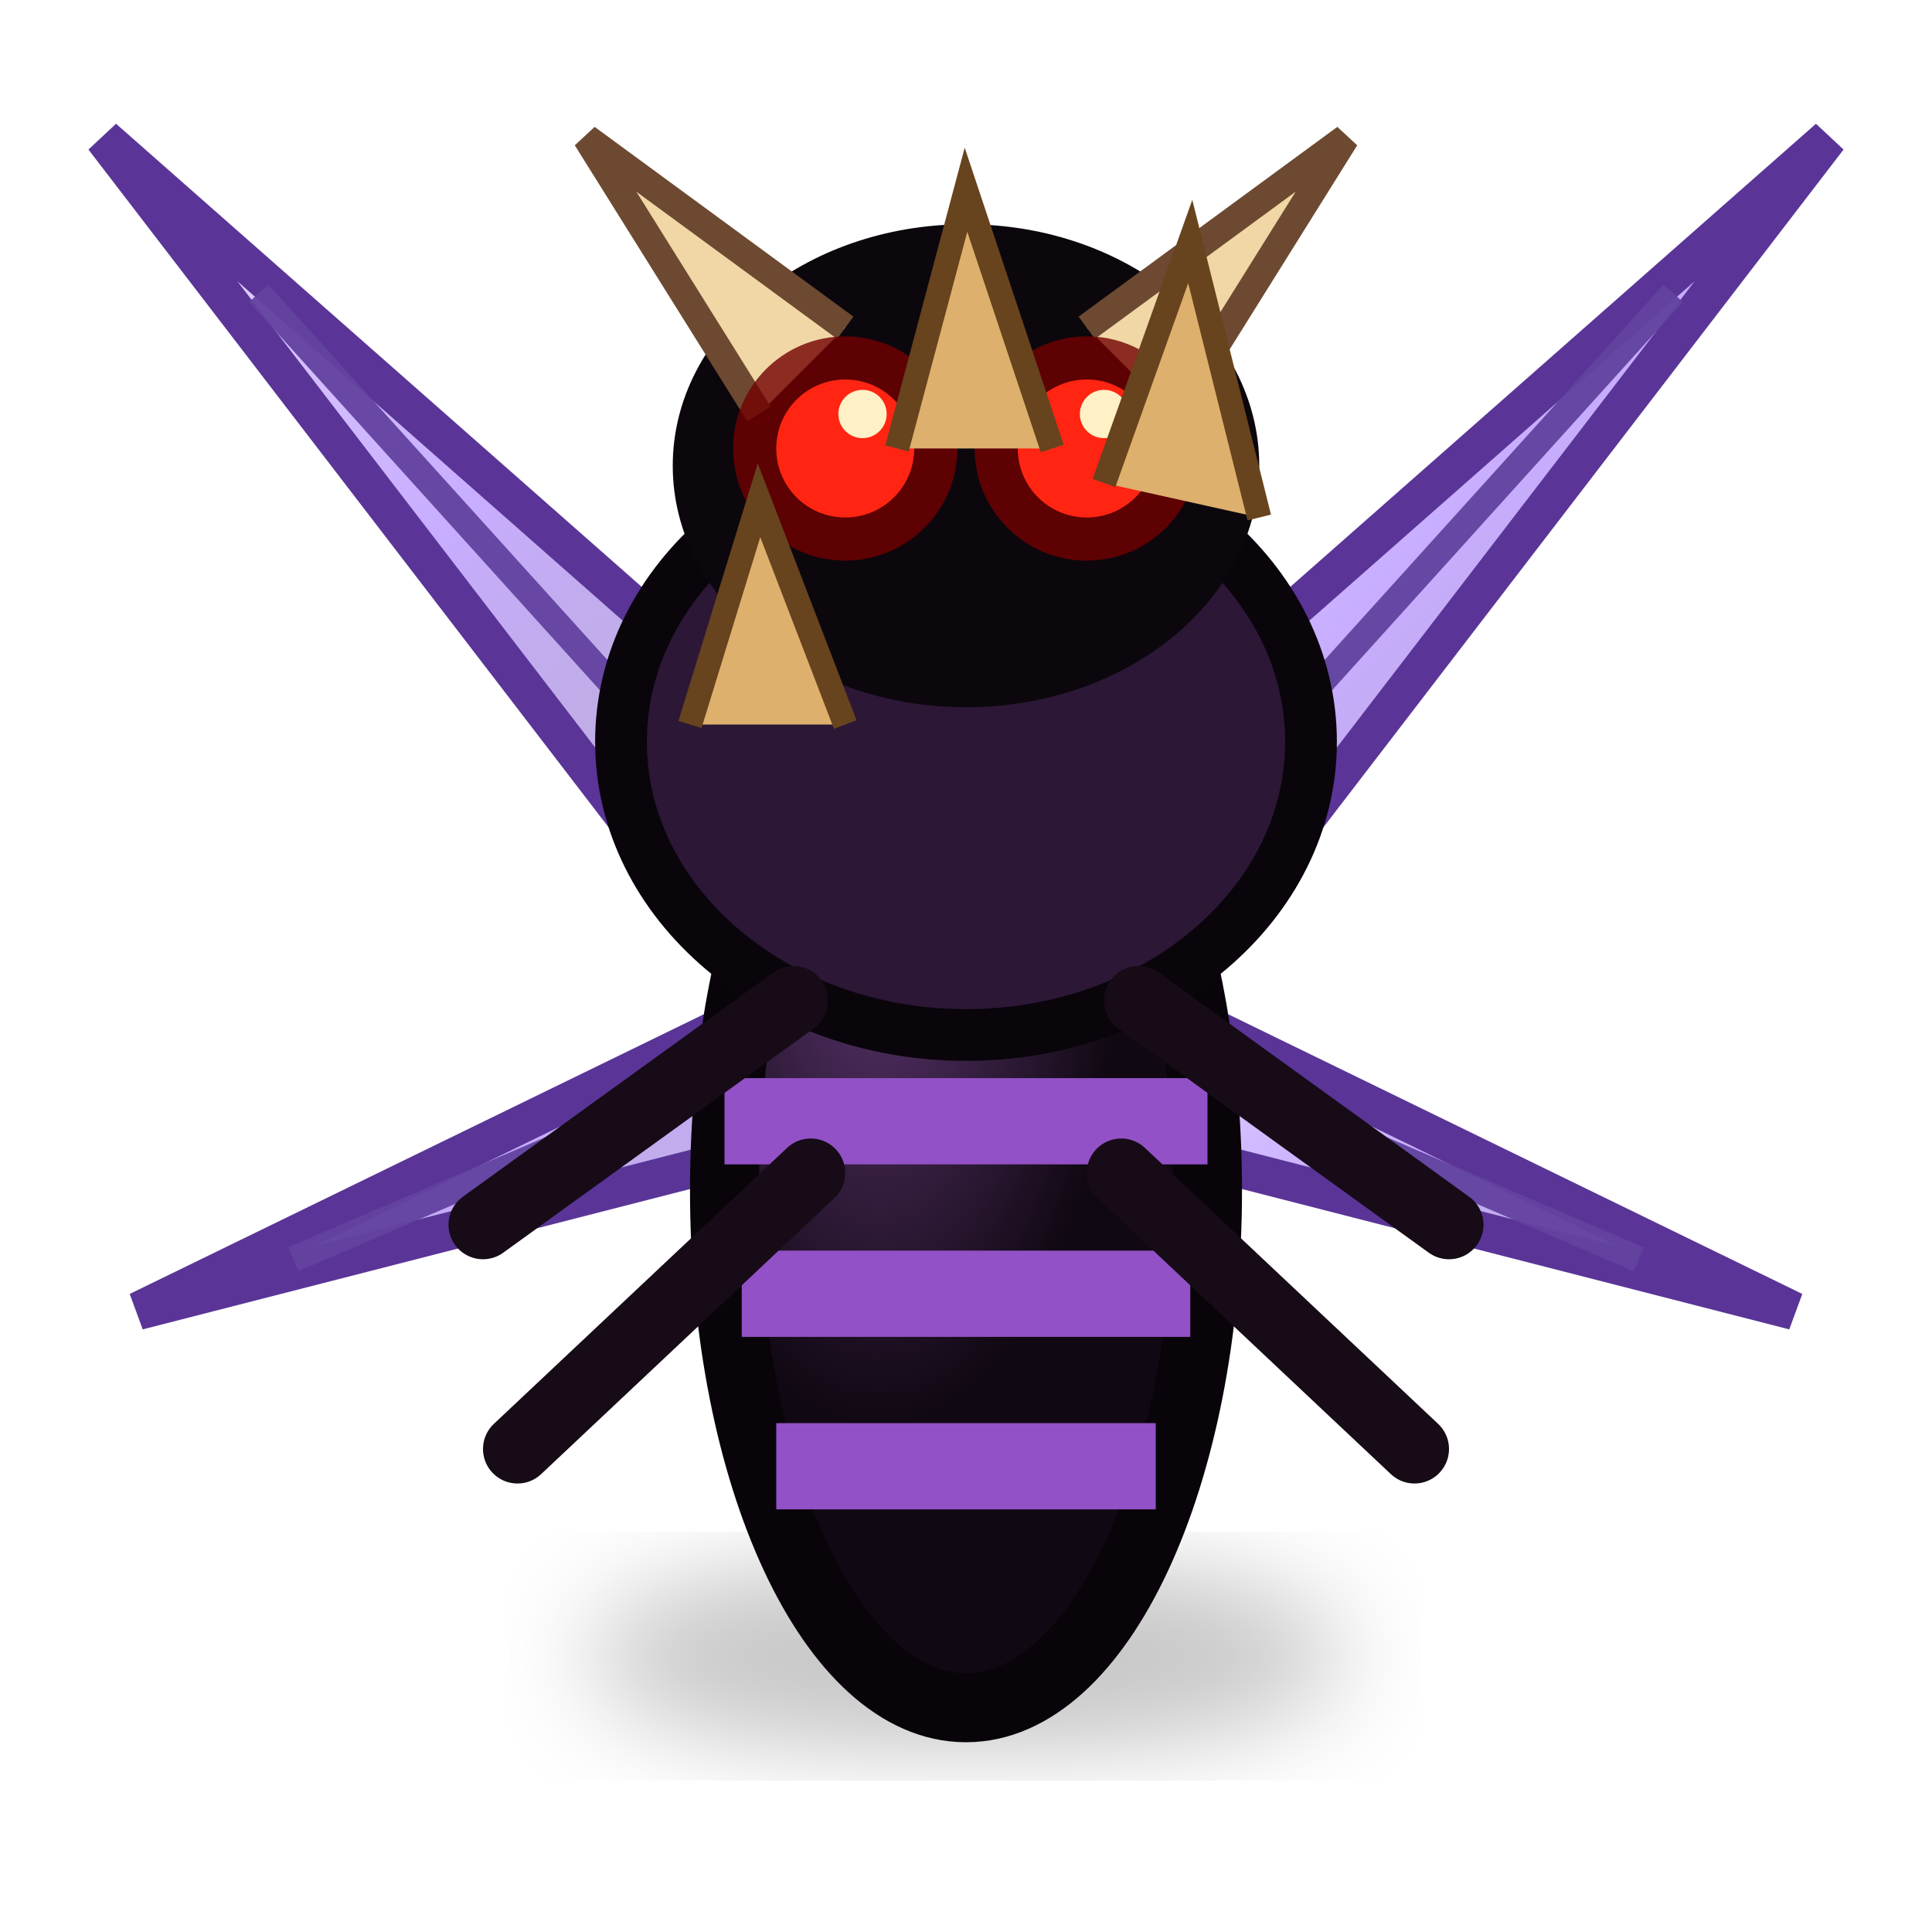
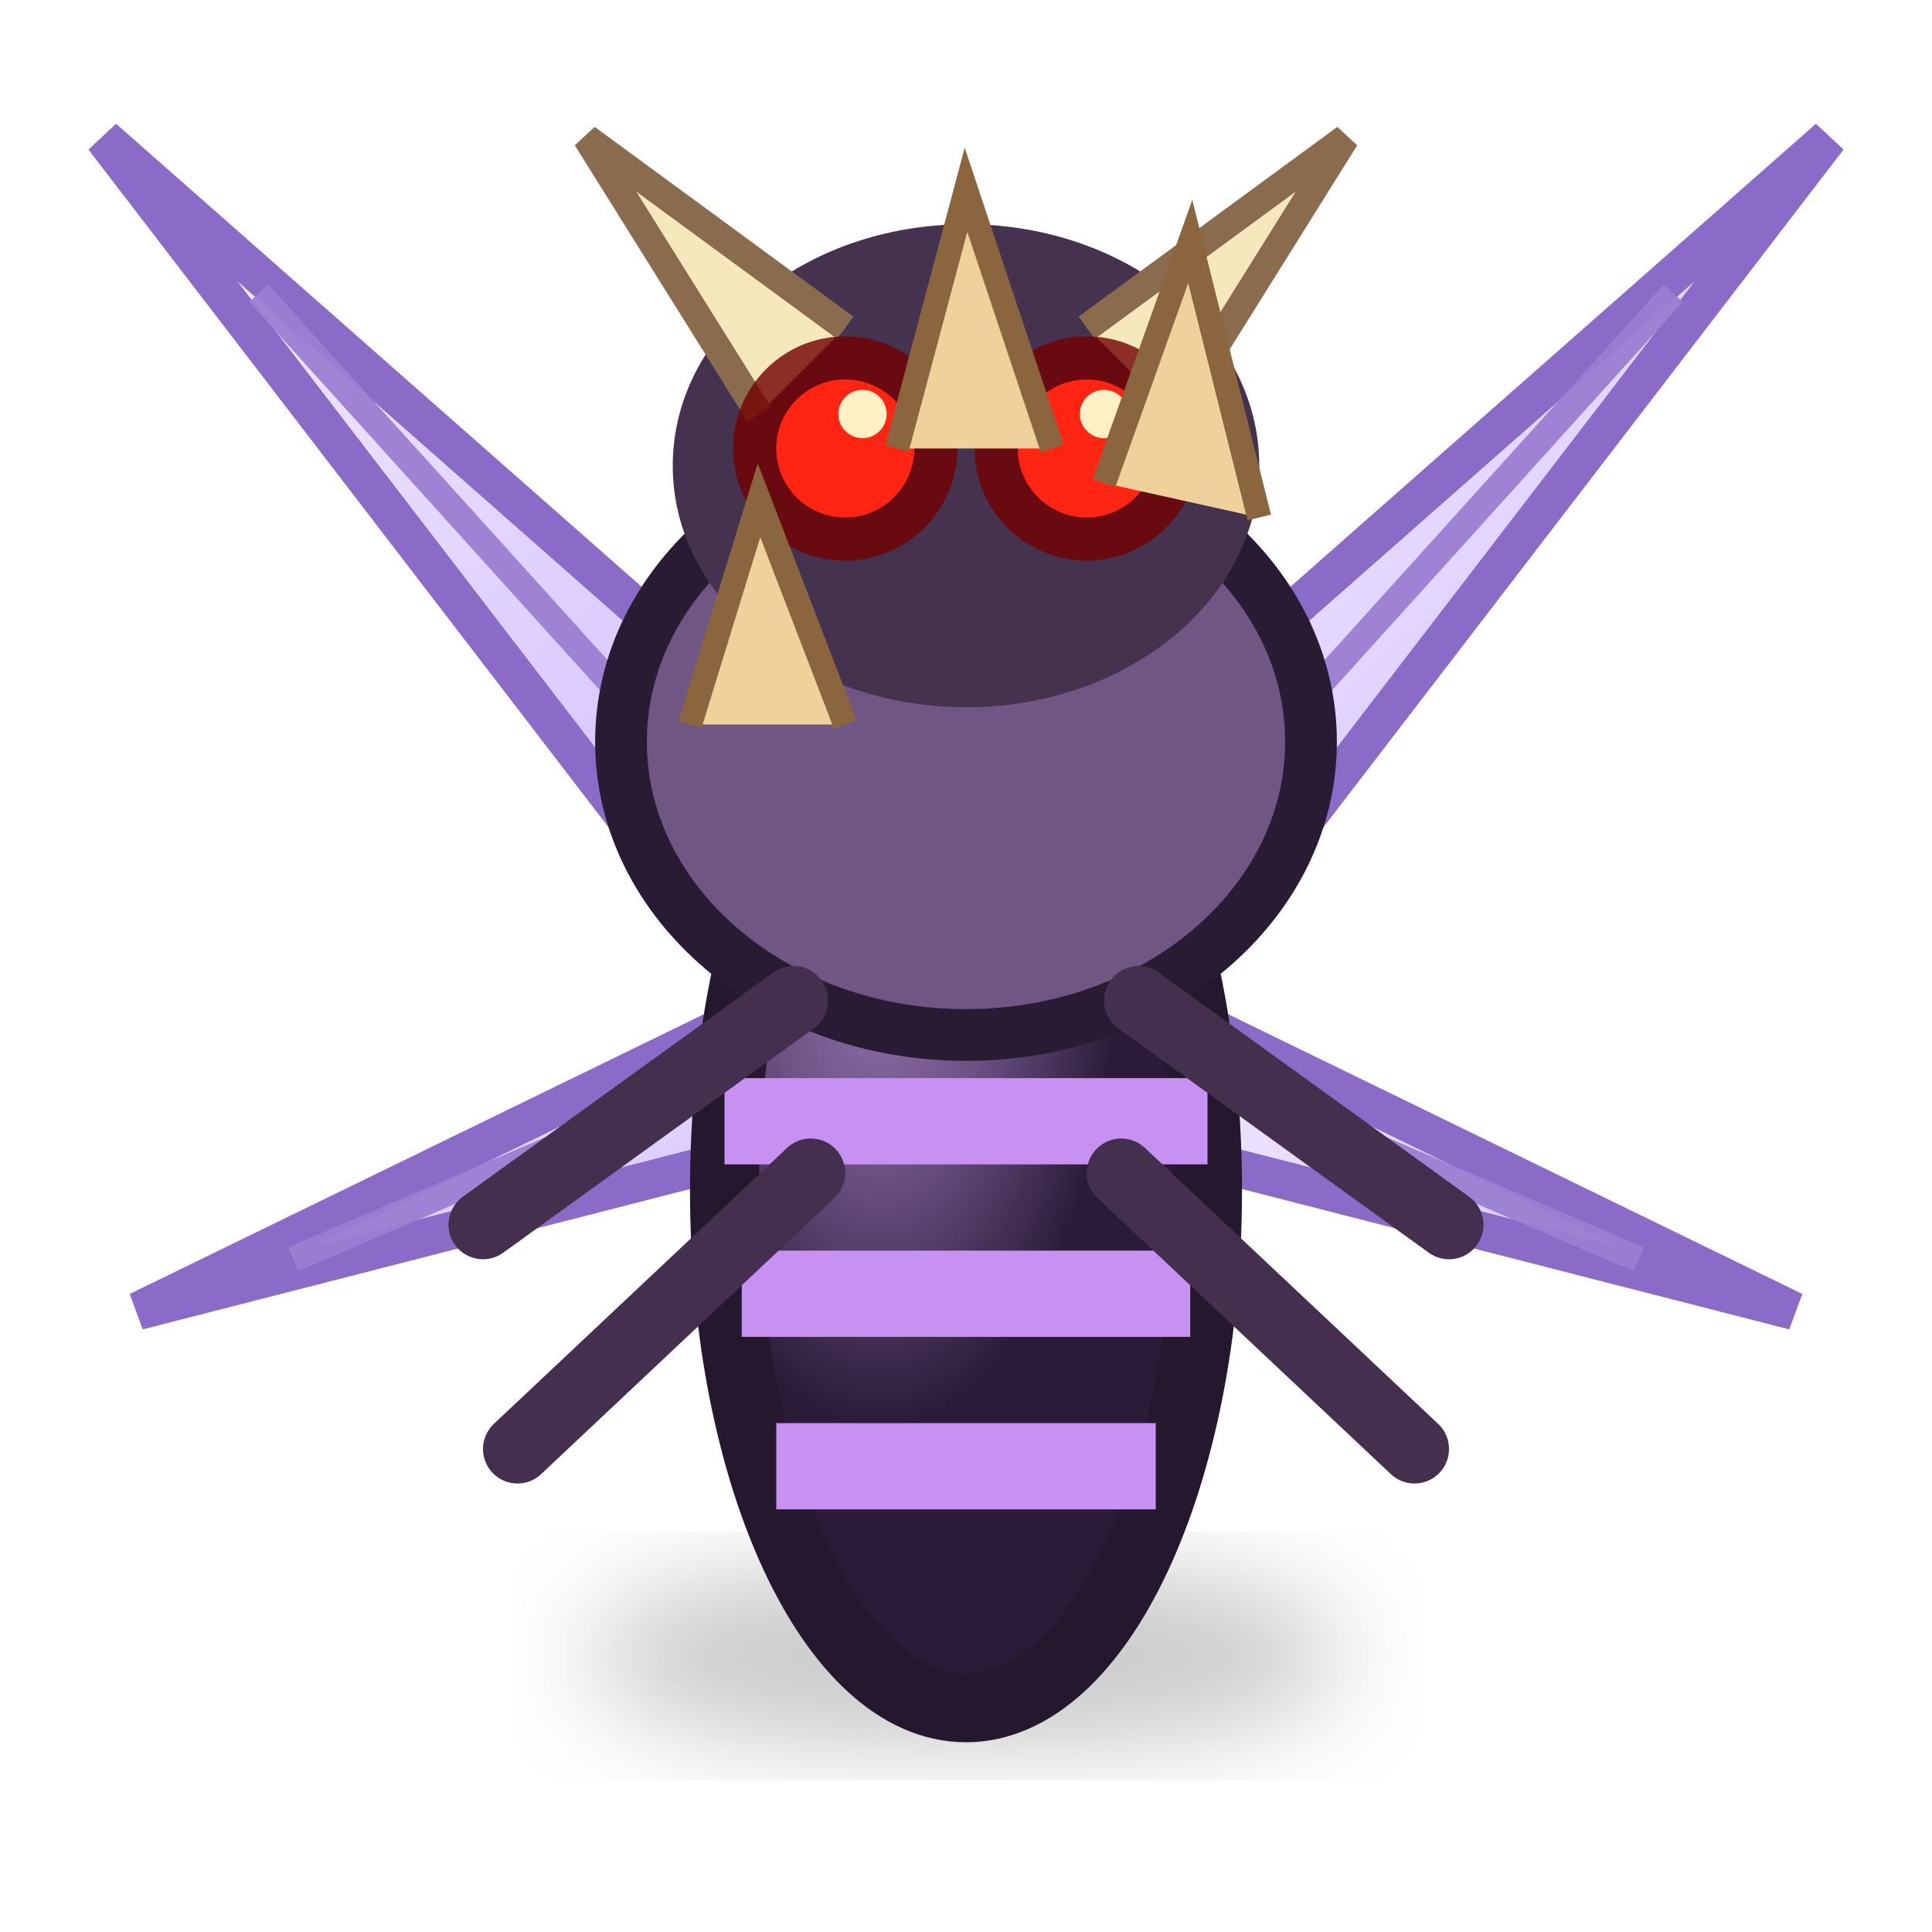
<svg xmlns="http://www.w3.org/2000/svg" viewBox="0 0 112 112">
  <defs>
    <linearGradient id="w" x1="0" y1="0" x2="1" y2="1">
-       <stop stop-color="#f1e8ff" stop-opacity=".92" />
-       <stop offset=".5" stop-color="#ab83ff" stop-opacity=".66" />
-       <stop offset="1" stop-color="#593a99" stop-opacity=".35" />
+       <stop stop-color="#fbf7ff" stop-opacity=".98" />
+       <stop offset=".5" stop-color="#decfff" stop-opacity=".84" />
+       <stop offset="1" stop-color="#b99cff" stop-opacity=".58" />
    </linearGradient>
    <radialGradient id="b" cx="32%" cy="23%">
-       <stop stop-color="#5b356f" />
-       <stop offset="1" stop-color="#100812" />
+       <stop stop-color="#9a7bb4" />
+       <stop offset=".5" stop-color="#6b5184" />
+       <stop offset="1" stop-color="#2b1b38" />
    </radialGradient>
    <filter id="g">
      <feGaussianBlur stdDeviation="3" />
    </filter>
  </defs>
-   <ellipse cx="56" cy="96" rx="22" ry="6" fill="#000" opacity=".22" filter="url(#g)" />
-   <g fill="url(#w)" stroke="#5a3597" stroke-width="2.2">
+   <ellipse cx="56" cy="96" rx="22" ry="6" fill="#000" opacity=".2" filter="url(#g)" />
+   <g fill="url(#w)" stroke="#8a6bc7" stroke-width="2.2">
    <path d="M48 45 6 8 39 51Z" />
    <path d="m64 45 42-37-33 43Z" />
    <path d="M47 57 8 76 47 66Z" />
    <path d="m65 57 39 19-39-10Z" />
  </g>
-   <g stroke="#6342a0" stroke-width="1.5" opacity=".95">
+   <g stroke="#9b7ed2" stroke-width="1.5" opacity=".95">
    <path d="M43 48 15 17M69 48l28-31M45 61 17 73M67 61l28 12" />
  </g>
-   <ellipse cx="56" cy="69" rx="14" ry="30" fill="url(#b)" stroke="#080409" stroke-width="4" />
-   <path d="M43 55h26M42 65h28M43 75h26M45 85h22" stroke="#9251c6" stroke-width="5" />
-   <ellipse cx="56" cy="43" rx="20" ry="17" fill="#2c1736" stroke="#09050b" stroke-width="3" />
-   <ellipse cx="56" cy="27" rx="17" ry="14" fill="#0c070d" />
-   <path d="m44 24-10-16 15 11m19 5 10-16-15 11" fill="#f0d7a5" stroke="#6c4930" stroke-width="1.6" />
+   <ellipse cx="56" cy="69" rx="14" ry="30" fill="url(#b)" stroke="#24172e" stroke-width="4" />
+   <path d="M43 55h26M42 65h28M43 75h26M45 85h22" stroke="#c691f0" stroke-width="5" />
+   <ellipse cx="56" cy="43" rx="20" ry="17" fill="#705783" stroke="#2a1b35" stroke-width="3" />
+   <ellipse cx="56" cy="27" rx="17" ry="14" fill="#44324f" />
+   <path d="m44 24-10-16 15 11m19 5 10-16-15 11" fill="#f7e7bd" stroke="#8b6b4d" stroke-width="1.6" />
  <g>
    <circle cx="49" cy="26" r="6.5" fill="#720000" opacity=".8" />
    <circle cx="63" cy="26" r="6.5" fill="#720000" opacity=".8" />
    <circle cx="49" cy="26" r="4" fill="#ff2512" />
    <circle cx="63" cy="26" r="4" fill="#ff2512" />
    <circle cx="50" cy="24" r="1.4" fill="#fff0c6" />
    <circle cx="64" cy="24" r="1.4" fill="#fff0c6" />
  </g>
-   <g fill="#ddb06d" stroke="#67431e" stroke-width="1.4">
+   <g fill="#efd19b" stroke="#8b653e" stroke-width="1.4">
    <path d="m40 42 4-13 5 13m3-16 4-15 5 15m3 2 5-14 4 16" />
  </g>
-   <g stroke="#160b17" stroke-width="4" stroke-linecap="round">
+   <g stroke="#44304e" stroke-width="4" stroke-linecap="round">
    <path d="M46 58 28 71M47 68 30 84M66 58 84 71M65 68 82 84" />
  </g>
</svg>
